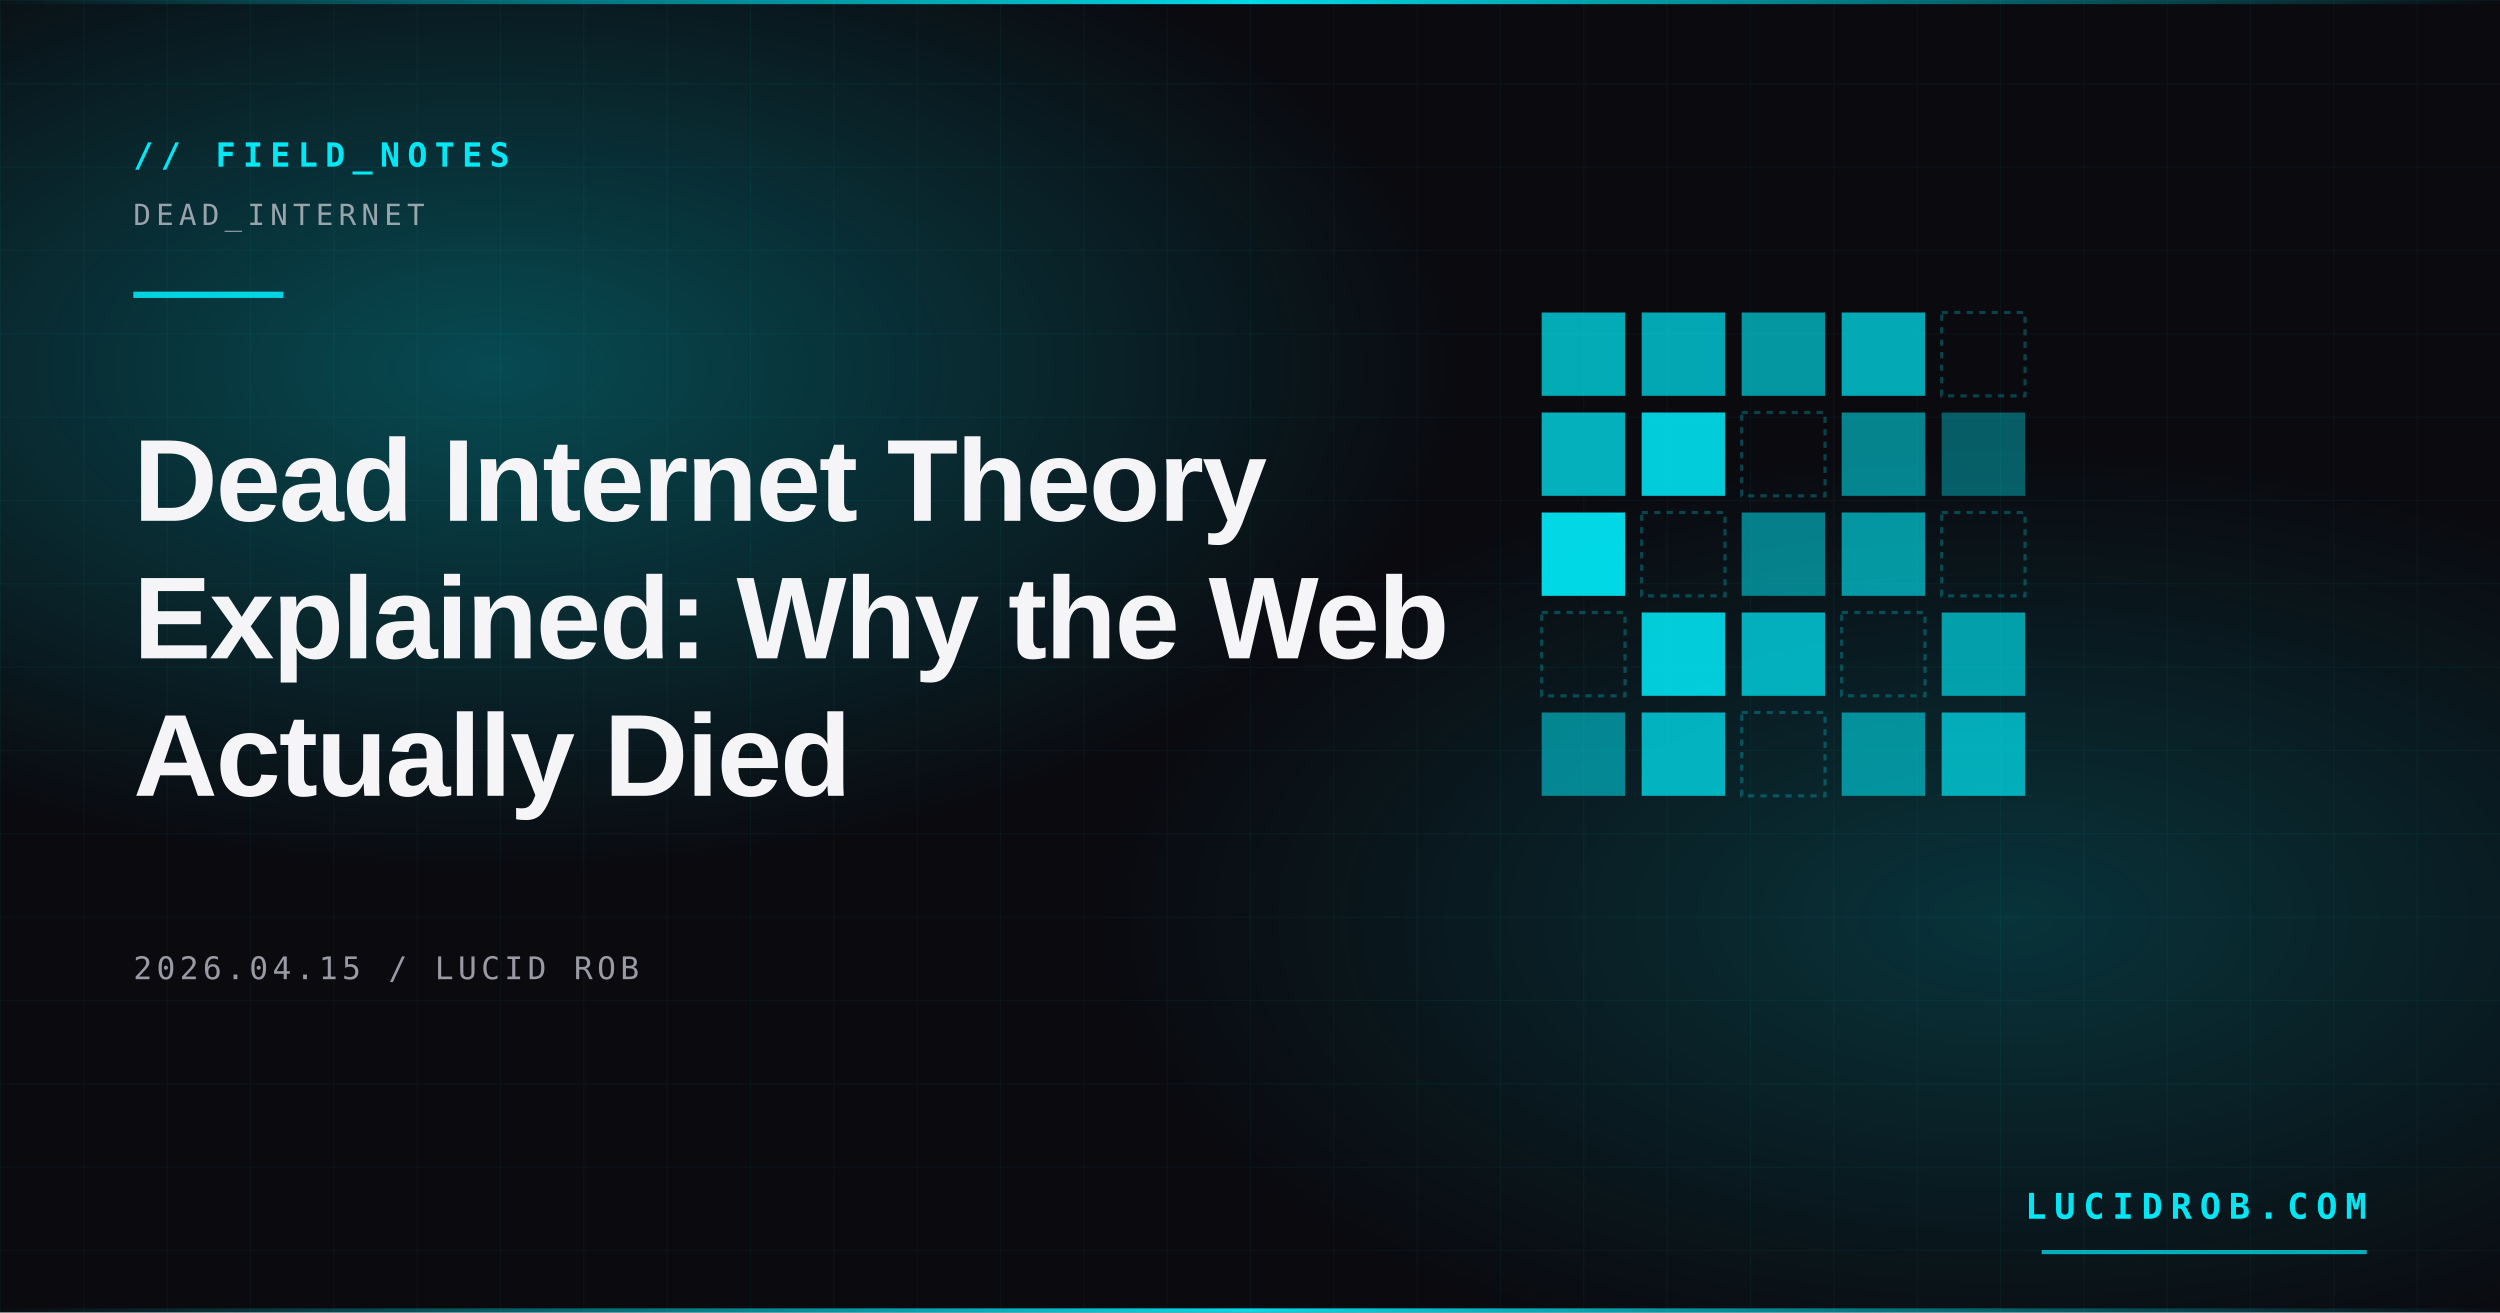
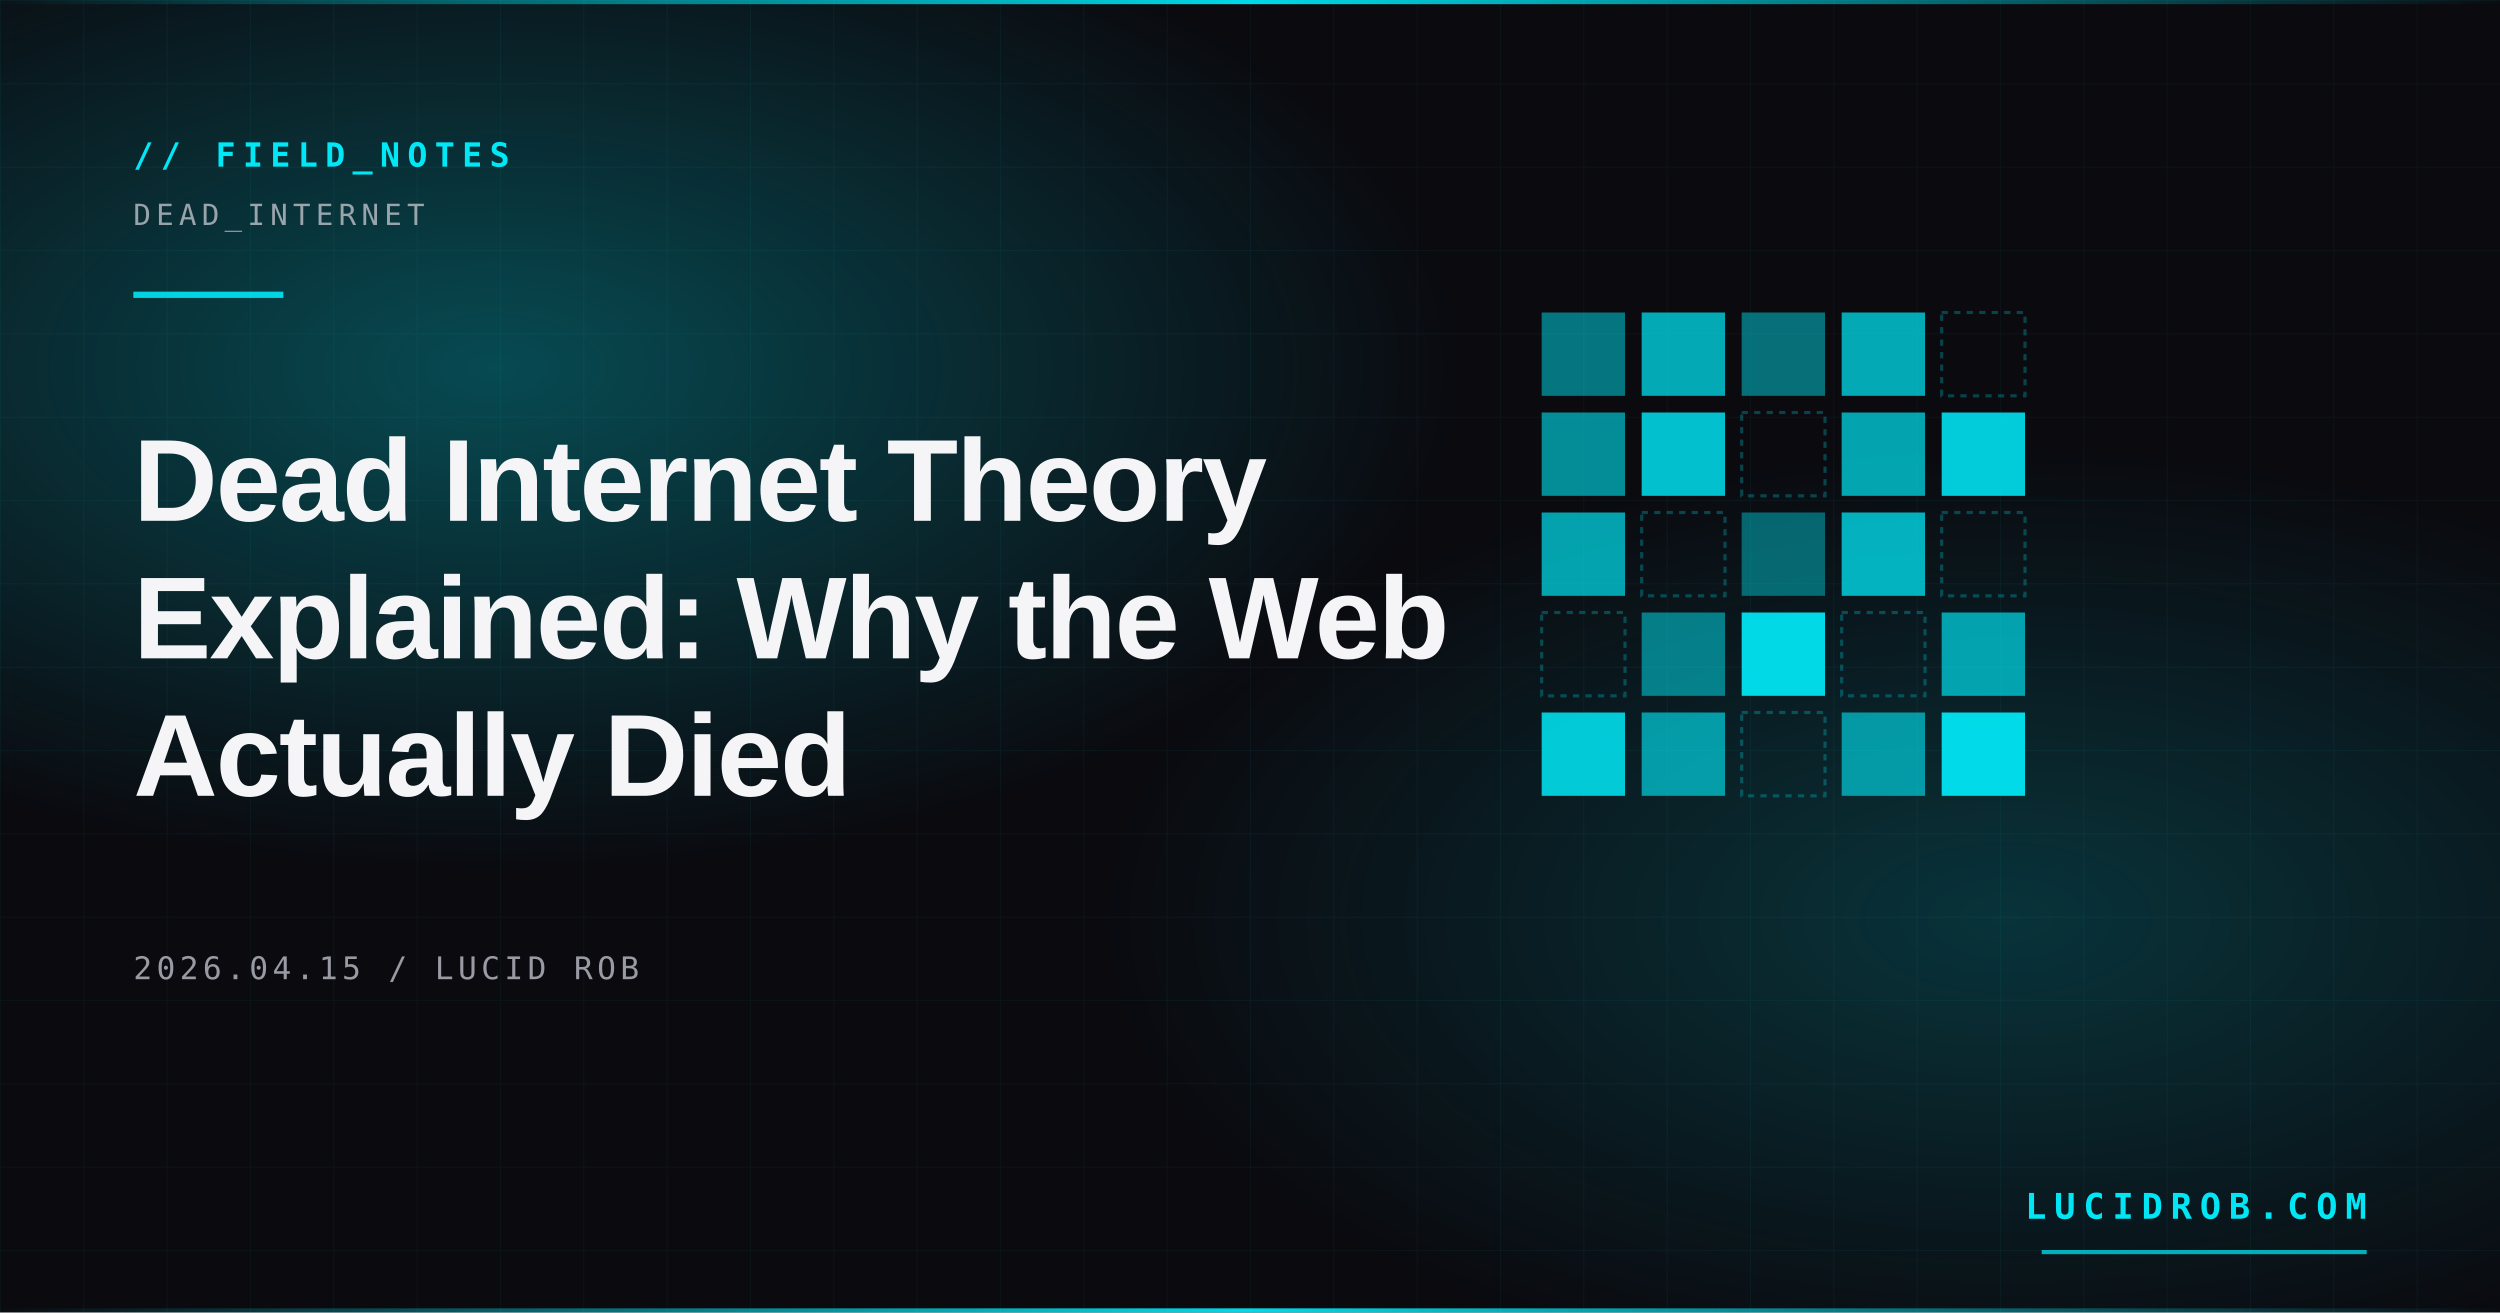
<svg xmlns="http://www.w3.org/2000/svg" width="1200" height="630" viewBox="0 0 1200 630">
  <defs>
    <radialGradient id="glow" cx="20%" cy="28%" r="70%">
      <stop offset="0" stop-color="#00f0ff" stop-opacity="0.28" />
      <stop offset="0.55" stop-color="#00f0ff" stop-opacity="0" />
    </radialGradient>
    <radialGradient id="glowR" cx="80%" cy="70%" r="60%">
      <stop offset="0" stop-color="#00f0ff" stop-opacity="0.18" />
      <stop offset="0.6" stop-color="#00f0ff" stop-opacity="0" />
    </radialGradient>
    <linearGradient id="stripe" x1="0" y1="0" x2="1" y2="0">
      <stop offset="0" stop-color="#00f0ff" stop-opacity="0" />
      <stop offset="0.5" stop-color="#00f0ff" stop-opacity="0.9" />
      <stop offset="1" stop-color="#00f0ff" stop-opacity="0" />
    </linearGradient>
    <pattern id="grid" width="40" height="40" patternUnits="userSpaceOnUse">
      <path d="M 40 0 L 0 0 0 40" fill="none" stroke="#00f0ff" stroke-width="0.5" stroke-opacity="0.08" />
    </pattern>
  </defs>
  <rect width="1200" height="630" fill="#0a0a0f" />
  <rect width="1200" height="630" fill="url(#grid)" />
  <rect width="1200" height="630" fill="url(#glow)" />
  <rect width="1200" height="630" fill="url(#glowR)" />
  <g>
-     <rect x="740" y="150" width="40" height="40" fill="#00f0ff" opacity="0.70" />
-     <rect x="788" y="150" width="40" height="40" fill="#00f0ff" opacity="0.68" />
-     <rect x="836" y="150" width="40" height="40" fill="#00f0ff" opacity="0.61" />
+     <rect x="740" y="150" width="40" height="40" fill="#00f0ff" opacity="0.47" />
+     <rect x="788" y="150" width="40" height="40" fill="#00f0ff" opacity="0.69" />
+     <rect x="836" y="150" width="40" height="40" fill="#00f0ff" opacity="0.44" />
    <rect x="884" y="150" width="40" height="40" fill="#00f0ff" opacity="0.69" />
    <rect x="932" y="150" width="40" height="40" fill="none" stroke="#00f0ff" stroke-width="1.5" stroke-dasharray="3 3" opacity="0.25" />
-     <rect x="740" y="198" width="40" height="40" fill="#00f0ff" opacity="0.72" />
-     <rect x="788" y="198" width="40" height="40" fill="#00f0ff" opacity="0.84" />
+     <rect x="740" y="198" width="40" height="40" fill="#00f0ff" opacity="0.57" />
+     <rect x="788" y="198" width="40" height="40" fill="#00f0ff" opacity="0.79" />
    <rect x="836" y="198" width="40" height="40" fill="none" stroke="#00f0ff" stroke-width="1.5" stroke-dasharray="3 3" opacity="0.25" />
-     <rect x="884" y="198" width="40" height="40" fill="#00f0ff" opacity="0.53" />
-     <rect x="932" y="198" width="40" height="40" fill="#00f0ff" opacity="0.36" />
-     <rect x="740" y="246" width="40" height="40" fill="#00f0ff" opacity="0.89" />
+     <rect x="884" y="198" width="40" height="40" fill="#00f0ff" opacity="0.67" />
+     <rect x="932" y="198" width="40" height="40" fill="#00f0ff" opacity="0.84" />
+     <rect x="740" y="246" width="40" height="40" fill="#00f0ff" opacity="0.66" />
    <rect x="788" y="246" width="40" height="40" fill="none" stroke="#00f0ff" stroke-width="1.5" stroke-dasharray="3 3" opacity="0.25" />
-     <rect x="836" y="246" width="40" height="40" fill="#00f0ff" opacity="0.50" />
-     <rect x="884" y="246" width="40" height="40" fill="#00f0ff" opacity="0.60" />
+     <rect x="836" y="246" width="40" height="40" fill="#00f0ff" opacity="0.39" />
+     <rect x="884" y="246" width="40" height="40" fill="#00f0ff" opacity="0.72" />
    <rect x="932" y="246" width="40" height="40" fill="none" stroke="#00f0ff" stroke-width="1.5" stroke-dasharray="3 3" opacity="0.25" />
    <rect x="740" y="294" width="40" height="40" fill="none" stroke="#00f0ff" stroke-width="1.5" stroke-dasharray="3 3" opacity="0.25" />
-     <rect x="788" y="294" width="40" height="40" fill="#00f0ff" opacity="0.83" />
-     <rect x="836" y="294" width="40" height="40" fill="#00f0ff" opacity="0.70" />
+     <rect x="788" y="294" width="40" height="40" fill="#00f0ff" opacity="0.48" />
+     <rect x="836" y="294" width="40" height="40" fill="#00f0ff" opacity="0.89" />
    <rect x="884" y="294" width="40" height="40" fill="none" stroke="#00f0ff" stroke-width="1.5" stroke-dasharray="3 3" opacity="0.25" />
-     <rect x="932" y="294" width="40" height="40" fill="#00f0ff" opacity="0.62" />
-     <rect x="740" y="342" width="40" height="40" fill="#00f0ff" opacity="0.51" />
-     <rect x="788" y="342" width="40" height="40" fill="#00f0ff" opacity="0.71" />
+     <rect x="932" y="294" width="40" height="40" fill="#00f0ff" opacity="0.64" />
+     <rect x="740" y="342" width="40" height="40" fill="#00f0ff" opacity="0.82" />
+     <rect x="788" y="342" width="40" height="40" fill="#00f0ff" opacity="0.60" />
    <rect x="836" y="342" width="40" height="40" fill="none" stroke="#00f0ff" stroke-width="1.5" stroke-dasharray="3 3" opacity="0.25" />
-     <rect x="884" y="342" width="40" height="40" fill="#00f0ff" opacity="0.54" />
-     <rect x="932" y="342" width="40" height="40" fill="#00f0ff" opacity="0.67" />
+     <rect x="884" y="342" width="40" height="40" fill="#00f0ff" opacity="0.58" />
+     <rect x="932" y="342" width="40" height="40" fill="#00f0ff" opacity="0.89" />
  </g>
  <rect x="0" y="0" width="1200" height="2" fill="url(#stripe)" />
  <rect x="0" y="628" width="1200" height="2" fill="url(#stripe)" />
  <text x="64" y="80" font-family="'JetBrains Mono','Menlo',monospace" font-size="16" font-weight="600" fill="#00f0ff" letter-spacing="0.22em" opacity="0.95">// FIELD_NOTES</text>
  <text x="64" y="108" font-family="'JetBrains Mono','Menlo',monospace" font-size="14" font-weight="500" fill="#c9c9d1" letter-spacing="0.18em" opacity="0.75">DEAD_INTERNET</text>
  <rect x="64" y="140" width="72" height="3" fill="#00f0ff" opacity="0.85" />
  <text x="64" y="250" font-family="'Space Grotesk','Helvetica Neue',Arial,sans-serif" font-size="56" font-weight="700" fill="#f5f5f7" letter-spacing="-0.015em">Dead Internet Theory</text>
  <text x="64" y="316" font-family="'Space Grotesk','Helvetica Neue',Arial,sans-serif" font-size="56" font-weight="700" fill="#f5f5f7" letter-spacing="-0.015em">Explained: Why the Web</text>
  <text x="64" y="382" font-family="'Space Grotesk','Helvetica Neue',Arial,sans-serif" font-size="56" font-weight="700" fill="#f5f5f7" letter-spacing="-0.015em">Actually Died</text>
  <text x="64" y="470" font-family="'JetBrains Mono','Menlo',monospace" font-size="15" font-weight="500" fill="#9a9aa5" letter-spacing="0.14em">2026.04.15  /  LUCID ROB</text>
  <text x="1136" y="585" text-anchor="end" font-family="'JetBrains Mono','Menlo',monospace" font-size="17" font-weight="700" fill="#00f0ff" letter-spacing="0.22em" opacity="0.95">LUCIDROB.COM</text>
  <rect x="980" y="600" width="156" height="2" fill="#00f0ff" opacity="0.7" />
</svg>
